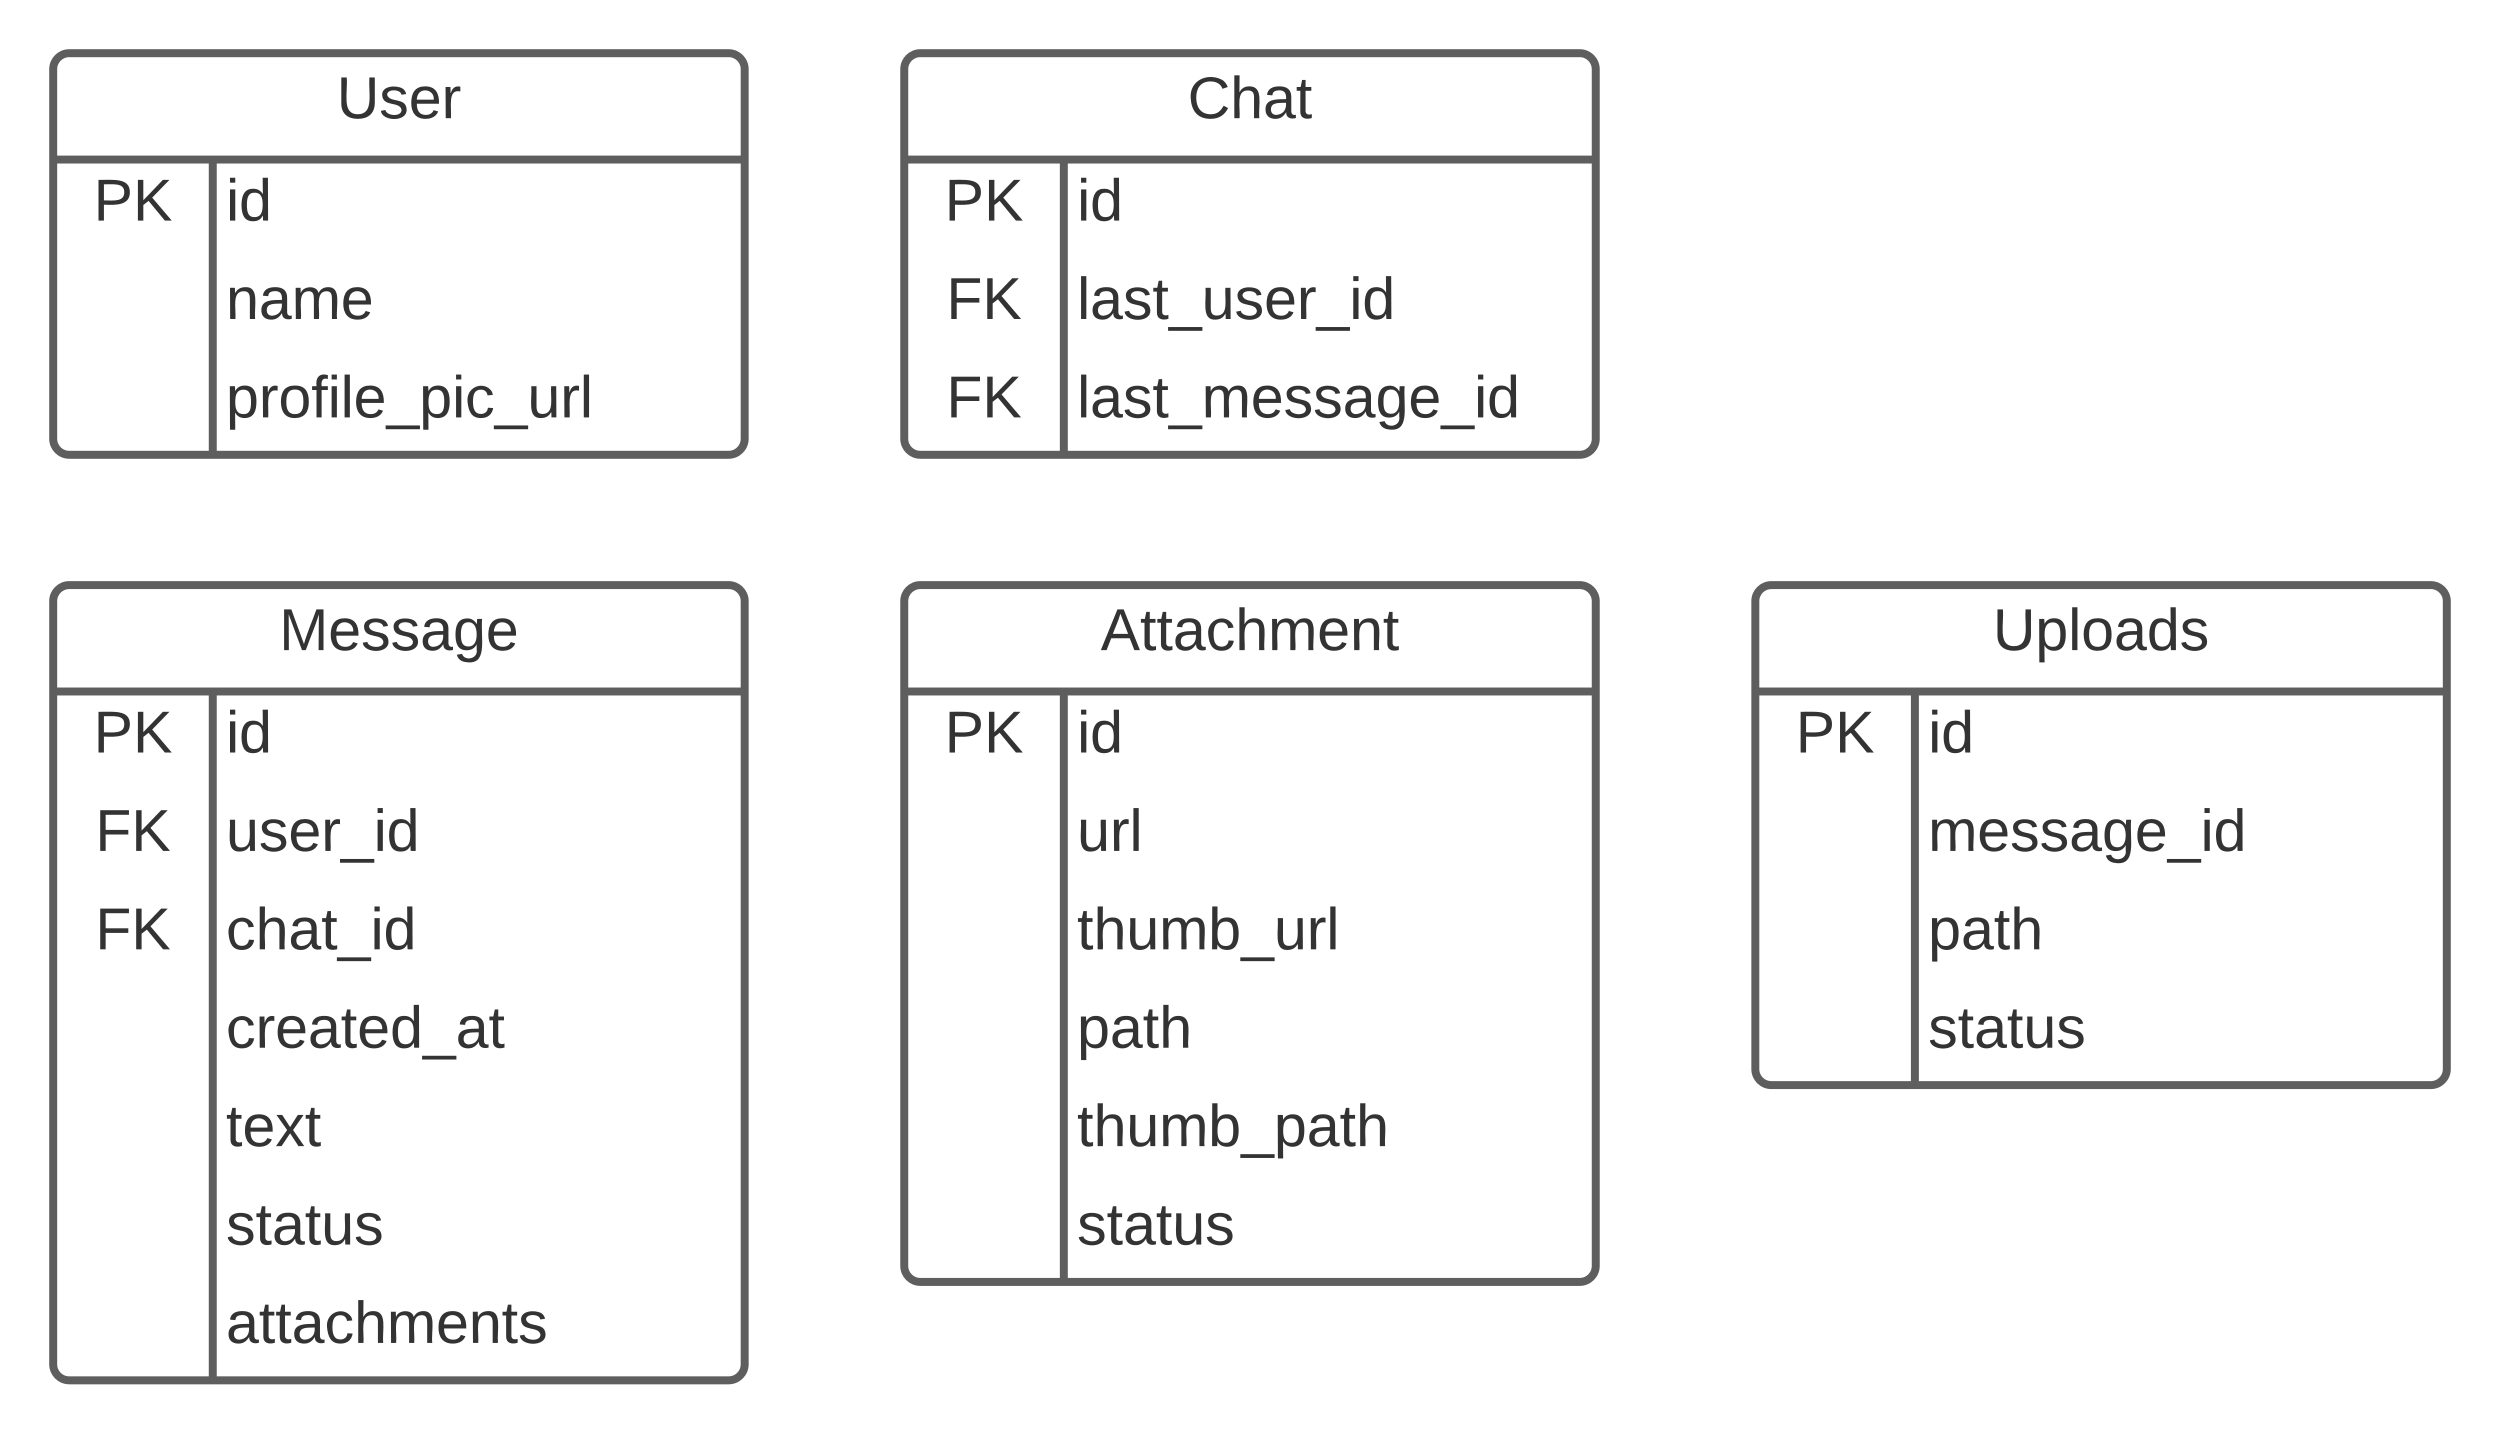
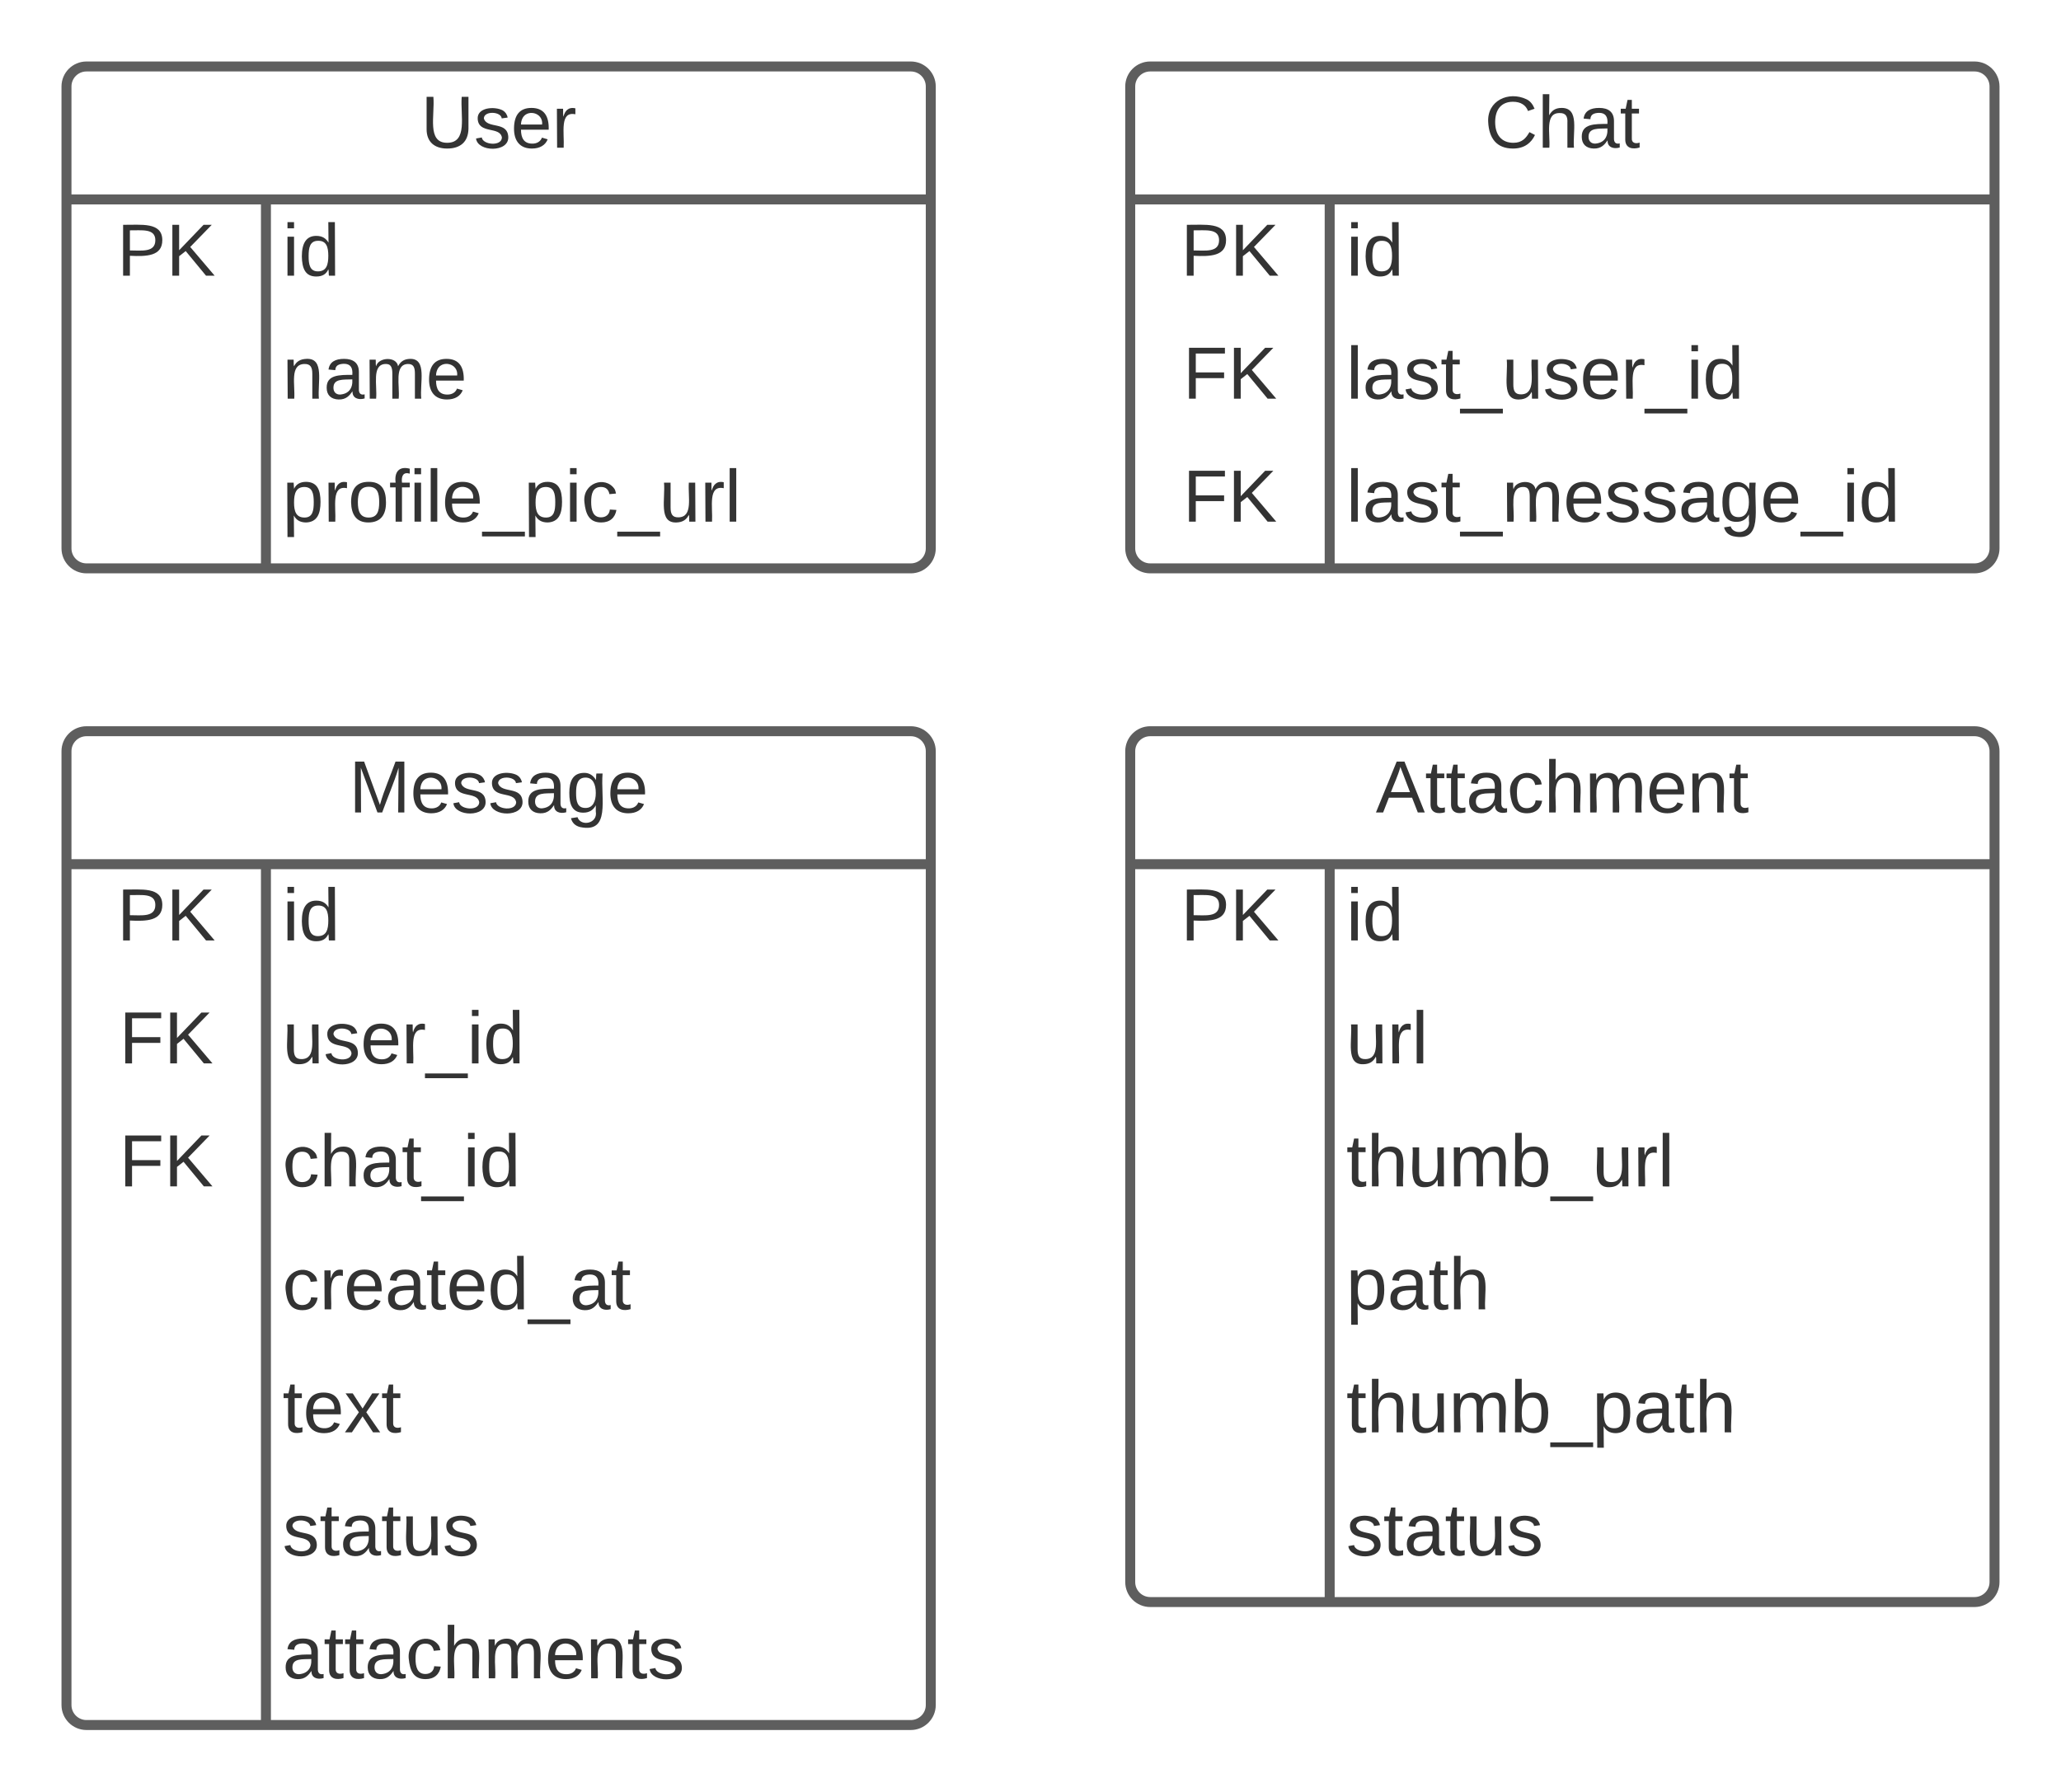
- <svg xmlns="http://www.w3.org/2000/svg" xmlns:ns1="lucid" xmlns:xlink="http://www.w3.org/1999/xlink" width="940" height="539">
+ <svg xmlns="http://www.w3.org/2000/svg" xmlns:ns1="lucid" xmlns:xlink="http://www.w3.org/1999/xlink" width="620" height="539">
  <g transform="translate(-60 -60)" ns1:page-tab-id="fNOv4vQICjYi">
    <path d="M0 0h1760v1360H0z" fill="#fff" />
    <path d="M400 86c0-3.3 2.7-6 6-6h248c3.3 0 6 2.7 6 6v139c0 3.3-2.7 6-6 6H406c-3.3 0-6-2.7-6-6z" fill="#fff" />
    <path d="M400 86c0-3.3 2.7-6 6-6h248c3.3 0 6 2.7 6 6v139c0 3.3-2.7 6-6 6H406c-3.3 0-6-2.7-6-6zM400 120h260M460 120v111" stroke="#5e5e5e" stroke-width="3" fill="none" />
    <use xlink:href="#a" transform="matrix(1,0,0,1,410,80) translate(96.57407 24.44444)" />
    <use xlink:href="#b" transform="matrix(1,0,0,1,405,122.5) translate(10.18519 20.44444)" />
    <use xlink:href="#c" transform="matrix(1,0,0,1,465,122.5) translate(0 20.44444)" />
    <use xlink:href="#d" transform="matrix(1,0,0,1,405,159.5) translate(10.83333 20.44444)" />
    <use xlink:href="#e" transform="matrix(1,0,0,1,465,159.5) translate(0 20.44444)" />
    <use xlink:href="#d" transform="matrix(1,0,0,1,405,196.5) translate(10.83333 20.44444)" />
    <use xlink:href="#f" transform="matrix(1,0,0,1,465,196.5) translate(0 20.44444)" />
    <path d="M80 86c0-3.3 2.7-6 6-6h248c3.3 0 6 2.7 6 6v139c0 3.3-2.7 6-6 6H86c-3.3 0-6-2.7-6-6z" fill="#fff" />
    <path d="M80 86c0-3.3 2.7-6 6-6h248c3.3 0 6 2.7 6 6v139c0 3.3-2.7 6-6 6H86c-3.3 0-6-2.7-6-6zM80 120h260M140 120v111" stroke="#5e5e5e" stroke-width="3" fill="none" />
    <use xlink:href="#g" transform="matrix(1,0,0,1,90,80) translate(96.60494 24.44444)" />
    <use xlink:href="#b" transform="matrix(1,0,0,1,85,122.5) translate(10.18519 20.44444)" />
    <use xlink:href="#c" transform="matrix(1,0,0,1,145,122.5) translate(0 20.44444)" />
    <use xlink:href="#h" transform="matrix(1,0,0,1,145,159.5) translate(0 20.44444)" />
    <use xlink:href="#i" transform="matrix(1,0,0,1,145,196.5) translate(0 20.44444)" />
    <path d="M80 286c0-3.3 2.7-6 6-6h248c3.3 0 6 2.7 6 6v287c0 3.3-2.7 6-6 6H86c-3.3 0-6-2.7-6-6z" fill="#fff" />
    <path d="M80 286c0-3.3 2.7-6 6-6h248c3.3 0 6 2.7 6 6v287c0 3.3-2.7 6-6 6H86c-3.3 0-6-2.7-6-6zM80 320h260M140 320v259" stroke="#5e5e5e" stroke-width="3" fill="none" />
    <use xlink:href="#j" transform="matrix(1,0,0,1,90,280) translate(74.96914 24.44444)" />
    <use xlink:href="#b" transform="matrix(1,0,0,1,85,322.5) translate(10.18519 20.44444)" />
    <use xlink:href="#c" transform="matrix(1,0,0,1,145,322.5) translate(0 20.44444)" />
    <use xlink:href="#d" transform="matrix(1,0,0,1,85,359.5) translate(10.83333 20.44444)" />
    <use xlink:href="#k" transform="matrix(1,0,0,1,145,359.5) translate(0 20.44444)" />
    <use xlink:href="#d" transform="matrix(1,0,0,1,85,396.5) translate(10.83333 20.44444)" />
    <use xlink:href="#l" transform="matrix(1,0,0,1,145,396.5) translate(0 20.44444)" />
    <use xlink:href="#m" transform="matrix(1,0,0,1,145,433.5) translate(0 20.44444)" />
    <use xlink:href="#n" transform="matrix(1,0,0,1,145,470.5) translate(0 20.44444)" />
    <use xlink:href="#o" transform="matrix(1,0,0,1,145,507.5) translate(0 20.44444)" />
    <use xlink:href="#p" transform="matrix(1,0,0,1,145,544.5) translate(0 20.44444)" />
    <path d="M400 286c0-3.3 2.7-6 6-6h248c3.3 0 6 2.7 6 6v250c0 3.3-2.7 6-6 6H406c-3.3 0-6-2.7-6-6z" fill="#fff" />
    <path d="M400 286c0-3.3 2.7-6 6-6h248c3.3 0 6 2.7 6 6v250c0 3.3-2.7 6-6 6H406c-3.3 0-6-2.7-6-6zM400 320h260M460 320v222" stroke="#5e5e5e" stroke-width="3" fill="none" />
    <use xlink:href="#q" transform="matrix(1,0,0,1,410,280) translate(63.85802 24.44444)" />
    <use xlink:href="#b" transform="matrix(1,0,0,1,405,322.5) translate(10.18519 20.44444)" />
    <use xlink:href="#c" transform="matrix(1,0,0,1,465,322.5) translate(0 20.44444)" />
    <use xlink:href="#r" transform="matrix(1,0,0,1,465,359.5) translate(0 20.44444)" />
    <use xlink:href="#s" transform="matrix(1,0,0,1,465,396.5) translate(0 20.44444)" />
    <use xlink:href="#t" transform="matrix(1,0,0,1,465,433.5) translate(0 20.44444)" />
    <use xlink:href="#u" transform="matrix(1,0,0,1,465,470.5) translate(0 20.44444)" />
    <use xlink:href="#o" transform="matrix(1,0,0,1,465,507.5) translate(0 20.44444)" />
-     <path d="M720 286c0-3.3 2.7-6 6-6h248c3.3 0 6 2.7 6 6v176c0 3.3-2.7 6-6 6H726c-3.3 0-6-2.7-6-6z" fill="#fff" />
-     <path d="M720 286c0-3.3 2.7-6 6-6h248c3.3 0 6 2.7 6 6v176c0 3.3-2.7 6-6 6H726c-3.3 0-6-2.7-6-6zM720 320h260M780 320v148" stroke="#5e5e5e" stroke-width="3" fill="none" />
-     <use xlink:href="#v" transform="matrix(1,0,0,1,730,280) translate(79.32099 24.44444)" />
-     <use xlink:href="#b" transform="matrix(1,0,0,1,725,322.5) translate(10.18519 20.44444)" />
-     <use xlink:href="#c" transform="matrix(1,0,0,1,785,322.5) translate(0 20.44444)" />
-     <use xlink:href="#w" transform="matrix(1,0,0,1,785,359.5) translate(0 20.44444)" />
-     <use xlink:href="#t" transform="matrix(1,0,0,1,785,396.5) translate(0 20.44444)" />
-     <use xlink:href="#o" transform="matrix(1,0,0,1,785,433.5) translate(0 20.44444)" />
    <defs>
-       <path fill="#333" d="M212-179c-10-28-35-45-73-45-59 0-87 40-87 99 0 60 29 101 89 101 43 0 62-24 78-52l27 14C228-24 195 4 139 4 59 4 22-46 18-125c-6-104 99-153 187-111 19 9 31 26 39 46" id="x" />
-       <path fill="#333" d="M106-169C34-169 62-67 57 0H25v-261h32l-1 103c12-21 28-36 61-36 89 0 53 116 60 194h-32v-121c2-32-8-49-39-48" id="y" />
-       <path fill="#333" d="M141-36C126-15 110 5 73 4 37 3 15-17 15-53c-1-64 63-63 125-63 3-35-9-54-41-54-24 1-41 7-42 31l-33-3c5-37 33-52 76-52 45 0 72 20 72 64v82c-1 20 7 32 28 27v20c-31 9-61-2-59-35zM48-53c0 20 12 33 32 33 41-3 63-29 60-74-43 2-92-5-92 41" id="z" />
-       <path fill="#333" d="M59-47c-2 24 18 29 38 22v24C64 9 27 4 27-40v-127H5v-23h24l9-43h21v43h35v23H59v120" id="A" />
+       <path fill="#333" d="M212-179c-10-28-35-45-73-45-59 0-87 40-87 99 0 60 29 101 89 101 43 0 62-24 78-52l27 14C228-24 195 4 139 4 59 4 22-46 18-125c-6-104 99-153 187-111 19 9 31 26 39 46" id="v" />
+       <path fill="#333" d="M106-169C34-169 62-67 57 0H25v-261h32l-1 103c12-21 28-36 61-36 89 0 53 116 60 194h-32v-121c2-32-8-49-39-48" id="w" />
+       <path fill="#333" d="M141-36C126-15 110 5 73 4 37 3 15-17 15-53c-1-64 63-63 125-63 3-35-9-54-41-54-24 1-41 7-42 31l-33-3c5-37 33-52 76-52 45 0 72 20 72 64v82c-1 20 7 32 28 27v20c-31 9-61-2-59-35zM48-53c0 20 12 33 32 33 41-3 63-29 60-74-43 2-92-5-92 41" id="x" />
+       <path fill="#333" d="M59-47c-2 24 18 29 38 22v24C64 9 27 4 27-40v-127H5v-23h24l9-43h21v43h35v23H59v120" id="y" />
      <g id="a">
+         <use transform="matrix(0.0617284,0,0,0.0617284,0,0)" xlink:href="#v" />
+         <use transform="matrix(0.0617284,0,0,0.0617284,15.98765,0)" xlink:href="#w" />
+         <use transform="matrix(0.0617284,0,0,0.0617284,28.33333,0)" xlink:href="#x" />
+         <use transform="matrix(0.0617284,0,0,0.0617284,40.67901,0)" xlink:href="#y" />
+       </g>
+       <path fill="#333" d="M30-248c87 1 191-15 191 75 0 78-77 80-158 76V0H30v-248zm33 125c57 0 124 11 124-50 0-59-68-47-124-48v98" id="z" />
+       <path fill="#333" d="M194 0L95-120 63-95V0H30v-248h33v124l119-124h40L117-140 236 0h-42" id="A" />
+       <g id="b">
+         <use transform="matrix(0.0617284,0,0,0.0617284,0,0)" xlink:href="#z" />
+         <use transform="matrix(0.0617284,0,0,0.0617284,14.81481,0)" xlink:href="#A" />
+       </g>
+       <path fill="#333" d="M24-231v-30h32v30H24zM24 0v-190h32V0H24" id="B" />
+       <path fill="#333" d="M85-194c31 0 48 13 60 33l-1-100h32l1 261h-30c-2-10 0-23-3-31C134-8 116 4 85 4 32 4 16-35 15-94c0-66 23-100 70-100zm9 24c-40 0-46 34-46 75 0 40 6 74 45 74 42 0 51-32 51-76 0-42-9-74-50-73" id="C" />
+       <g id="c">
+         <use transform="matrix(0.0617284,0,0,0.0617284,0,0)" xlink:href="#B" />
+         <use transform="matrix(0.0617284,0,0,0.0617284,4.876543,0)" xlink:href="#C" />
+       </g>
+       <path fill="#333" d="M63-220v92h138v28H63V0H30v-248h175v28H63" id="D" />
+       <g id="d">
+         <use transform="matrix(0.0617284,0,0,0.0617284,0,0)" xlink:href="#D" />
+         <use transform="matrix(0.0617284,0,0,0.0617284,13.51852,0)" xlink:href="#A" />
+       </g>
+       <path fill="#333" d="M24 0v-261h32V0H24" id="E" />
+       <path fill="#333" d="M135-143c-3-34-86-38-87 0 15 53 115 12 119 90S17 21 10-45l28-5c4 36 97 45 98 0-10-56-113-15-118-90-4-57 82-63 122-42 12 7 21 19 24 35" id="F" />
+       <path fill="#333" d="M-5 72V49h209v23H-5" id="G" />
+       <path fill="#333" d="M84 4C-5 8 30-112 23-190h32v120c0 31 7 50 39 49 72-2 45-101 50-169h31l1 190h-30c-1-10 1-25-2-33-11 22-28 36-60 37" id="H" />
+       <path fill="#333" d="M100-194c63 0 86 42 84 106H49c0 40 14 67 53 68 26 1 43-12 49-29l28 8c-11 28-37 45-77 45C44 4 14-33 15-96c1-61 26-98 85-98zm52 81c6-60-76-77-97-28-3 7-6 17-6 28h103" id="I" />
+       <path fill="#333" d="M114-163C36-179 61-72 57 0H25l-1-190h30c1 12-1 29 2 39 6-27 23-49 58-41v29" id="J" />
+       <g id="e">
+         <use transform="matrix(0.0617284,0,0,0.0617284,0,0)" xlink:href="#E" />
+         <use transform="matrix(0.0617284,0,0,0.0617284,4.876543,0)" xlink:href="#x" />
+         <use transform="matrix(0.0617284,0,0,0.0617284,17.22222,0)" xlink:href="#F" />
+         <use transform="matrix(0.0617284,0,0,0.0617284,28.33333,0)" xlink:href="#y" />
+         <use transform="matrix(0.0617284,0,0,0.0617284,34.50617,0)" xlink:href="#G" />
+         <use transform="matrix(0.0617284,0,0,0.0617284,46.85185,0)" xlink:href="#H" />
+         <use transform="matrix(0.0617284,0,0,0.0617284,59.19753,0)" xlink:href="#F" />
+         <use transform="matrix(0.0617284,0,0,0.0617284,70.30864,0)" xlink:href="#I" />
+         <use transform="matrix(0.0617284,0,0,0.0617284,82.65432,0)" xlink:href="#J" />
+         <use transform="matrix(0.0617284,0,0,0.0617284,90,0)" xlink:href="#G" />
+         <use transform="matrix(0.0617284,0,0,0.0617284,102.3457,0)" xlink:href="#B" />
+         <use transform="matrix(0.0617284,0,0,0.0617284,107.2222,0)" xlink:href="#C" />
+       </g>
+       <path fill="#333" d="M210-169c-67 3-38 105-44 169h-31v-121c0-29-5-50-35-48C34-165 62-65 56 0H25l-1-190h30c1 10-1 24 2 32 10-44 99-50 107 0 11-21 27-35 58-36 85-2 47 119 55 194h-31v-121c0-29-5-49-35-48" id="K" />
+       <path fill="#333" d="M177-190C167-65 218 103 67 71c-23-6-38-20-44-43l32-5c15 47 100 32 89-28v-30C133-14 115 1 83 1 29 1 15-40 15-95c0-56 16-97 71-98 29-1 48 16 59 35 1-10 0-23 2-32h30zM94-22c36 0 50-32 50-73 0-42-14-75-50-75-39 0-46 34-46 75s6 73 46 73" id="L" />
+       <g id="f">
+         <use transform="matrix(0.0617284,0,0,0.0617284,0,0)" xlink:href="#E" />
+         <use transform="matrix(0.0617284,0,0,0.0617284,4.876543,0)" xlink:href="#x" />
+         <use transform="matrix(0.0617284,0,0,0.0617284,17.22222,0)" xlink:href="#F" />
+         <use transform="matrix(0.0617284,0,0,0.0617284,28.33333,0)" xlink:href="#y" />
+         <use transform="matrix(0.0617284,0,0,0.0617284,34.50617,0)" xlink:href="#G" />
+         <use transform="matrix(0.0617284,0,0,0.0617284,46.85185,0)" xlink:href="#K" />
+         <use transform="matrix(0.0617284,0,0,0.0617284,65.30864,0)" xlink:href="#I" />
+         <use transform="matrix(0.0617284,0,0,0.0617284,77.65432,0)" xlink:href="#F" />
+         <use transform="matrix(0.0617284,0,0,0.0617284,88.76543,0)" xlink:href="#F" />
+         <use transform="matrix(0.0617284,0,0,0.0617284,99.87654,0)" xlink:href="#x" />
+         <use transform="matrix(0.0617284,0,0,0.0617284,112.2222,0)" xlink:href="#L" />
+         <use transform="matrix(0.0617284,0,0,0.0617284,124.5679,0)" xlink:href="#I" />
+         <use transform="matrix(0.0617284,0,0,0.0617284,136.9136,0)" xlink:href="#G" />
+         <use transform="matrix(0.0617284,0,0,0.0617284,149.2593,0)" xlink:href="#B" />
+         <use transform="matrix(0.0617284,0,0,0.0617284,154.1358,0)" xlink:href="#C" />
+       </g>
+       <path fill="#333" d="M232-93c-1 65-40 97-104 97C67 4 28-28 28-90v-158h33c8 89-33 224 67 224 102 0 64-133 71-224h33v155" id="M" />
+       <g id="g">
+         <use transform="matrix(0.0617284,0,0,0.0617284,0,0)" xlink:href="#M" />
+         <use transform="matrix(0.0617284,0,0,0.0617284,15.98765,0)" xlink:href="#F" />
+         <use transform="matrix(0.0617284,0,0,0.0617284,27.09877,0)" xlink:href="#I" />
+         <use transform="matrix(0.0617284,0,0,0.0617284,39.44444,0)" xlink:href="#J" />
+       </g>
+       <path fill="#333" d="M117-194c89-4 53 116 60 194h-32v-121c0-31-8-49-39-48C34-167 62-67 57 0H25l-1-190h30c1 10-1 24 2 32 11-22 29-35 61-36" id="N" />
+       <g id="h">
+         <use transform="matrix(0.0617284,0,0,0.0617284,0,0)" xlink:href="#N" />
+         <use transform="matrix(0.0617284,0,0,0.0617284,12.34568,0)" xlink:href="#x" />
+         <use transform="matrix(0.0617284,0,0,0.0617284,24.69136,0)" xlink:href="#K" />
+         <use transform="matrix(0.0617284,0,0,0.0617284,43.14815,0)" xlink:href="#I" />
+       </g>
+       <path fill="#333" d="M115-194c55 1 70 41 70 98S169 2 115 4C84 4 66-9 55-30l1 105H24l-1-265h31l2 30c10-21 28-34 59-34zm-8 174c40 0 45-34 45-75s-6-73-45-74c-42 0-51 32-51 76 0 43 10 73 51 73" id="O" />
+       <path fill="#333" d="M100-194c62-1 85 37 85 99 1 63-27 99-86 99S16-35 15-95c0-66 28-99 85-99zM99-20c44 1 53-31 53-75 0-43-8-75-51-75s-53 32-53 75 10 74 51 75" id="P" />
+       <path fill="#333" d="M101-234c-31-9-42 10-38 44h38v23H63V0H32v-167H5v-23h27c-7-52 17-82 69-68v24" id="Q" />
+       <path fill="#333" d="M96-169c-40 0-48 33-48 73s9 75 48 75c24 0 41-14 43-38l32 2c-6 37-31 61-74 61-59 0-76-41-82-99-10-93 101-131 147-64 4 7 5 14 7 22l-32 3c-4-21-16-35-41-35" id="R" />
+       <g id="i">
+         <use transform="matrix(0.0617284,0,0,0.0617284,0,0)" xlink:href="#O" />
+         <use transform="matrix(0.0617284,0,0,0.0617284,12.34568,0)" xlink:href="#J" />
+         <use transform="matrix(0.0617284,0,0,0.0617284,19.69136,0)" xlink:href="#P" />
+         <use transform="matrix(0.0617284,0,0,0.0617284,32.03704,0)" xlink:href="#Q" />
+         <use transform="matrix(0.0617284,0,0,0.0617284,38.20988,0)" xlink:href="#B" />
+         <use transform="matrix(0.0617284,0,0,0.0617284,43.08642,0)" xlink:href="#E" />
+         <use transform="matrix(0.0617284,0,0,0.0617284,47.96296,0)" xlink:href="#I" />
+         <use transform="matrix(0.0617284,0,0,0.0617284,60.30864,0)" xlink:href="#G" />
+         <use transform="matrix(0.0617284,0,0,0.0617284,72.65432,0)" xlink:href="#O" />
+         <use transform="matrix(0.0617284,0,0,0.0617284,85,0)" xlink:href="#B" />
+         <use transform="matrix(0.0617284,0,0,0.0617284,89.87654,0)" xlink:href="#R" />
+         <use transform="matrix(0.0617284,0,0,0.0617284,100.9877,0)" xlink:href="#G" />
+         <use transform="matrix(0.0617284,0,0,0.0617284,113.3333,0)" xlink:href="#H" />
+         <use transform="matrix(0.0617284,0,0,0.0617284,125.679,0)" xlink:href="#J" />
+         <use transform="matrix(0.0617284,0,0,0.0617284,133.0247,0)" xlink:href="#E" />
+       </g>
+       <path fill="#333" d="M240 0l2-218c-23 76-54 145-80 218h-23L58-218 59 0H30v-248h44l77 211c21-75 51-140 76-211h43V0h-30" id="S" />
+       <g id="j">
+         <use transform="matrix(0.0617284,0,0,0.0617284,0,0)" xlink:href="#S" />
+         <use transform="matrix(0.0617284,0,0,0.0617284,18.45679,0)" xlink:href="#I" />
+         <use transform="matrix(0.0617284,0,0,0.0617284,30.80247,0)" xlink:href="#F" />
+         <use transform="matrix(0.0617284,0,0,0.0617284,41.91358,0)" xlink:href="#F" />
+         <use transform="matrix(0.0617284,0,0,0.0617284,53.02469,0)" xlink:href="#x" />
+         <use transform="matrix(0.0617284,0,0,0.0617284,65.37037,0)" xlink:href="#L" />
+         <use transform="matrix(0.0617284,0,0,0.0617284,77.71605,0)" xlink:href="#I" />
+       </g>
+       <g id="k">
+         <use transform="matrix(0.0617284,0,0,0.0617284,0,0)" xlink:href="#H" />
+         <use transform="matrix(0.0617284,0,0,0.0617284,12.34568,0)" xlink:href="#F" />
+         <use transform="matrix(0.0617284,0,0,0.0617284,23.45679,0)" xlink:href="#I" />
+         <use transform="matrix(0.0617284,0,0,0.0617284,35.80247,0)" xlink:href="#J" />
+         <use transform="matrix(0.0617284,0,0,0.0617284,43.14815,0)" xlink:href="#G" />
+         <use transform="matrix(0.0617284,0,0,0.0617284,55.49383,0)" xlink:href="#B" />
+         <use transform="matrix(0.0617284,0,0,0.0617284,60.37037,0)" xlink:href="#C" />
+       </g>
+       <g id="l">
+         <use transform="matrix(0.0617284,0,0,0.0617284,0,0)" xlink:href="#R" />
+         <use transform="matrix(0.0617284,0,0,0.0617284,11.11111,0)" xlink:href="#w" />
+         <use transform="matrix(0.0617284,0,0,0.0617284,23.45679,0)" xlink:href="#x" />
+         <use transform="matrix(0.0617284,0,0,0.0617284,35.80247,0)" xlink:href="#y" />
+         <use transform="matrix(0.0617284,0,0,0.0617284,41.97531,0)" xlink:href="#G" />
+         <use transform="matrix(0.0617284,0,0,0.0617284,54.32099,0)" xlink:href="#B" />
+         <use transform="matrix(0.0617284,0,0,0.0617284,59.19753,0)" xlink:href="#C" />
+       </g>
+       <g id="m">
+         <use transform="matrix(0.0617284,0,0,0.0617284,0,0)" xlink:href="#R" />
+         <use transform="matrix(0.0617284,0,0,0.0617284,11.11111,0)" xlink:href="#J" />
+         <use transform="matrix(0.0617284,0,0,0.0617284,18.45679,0)" xlink:href="#I" />
+         <use transform="matrix(0.0617284,0,0,0.0617284,30.80247,0)" xlink:href="#x" />
+         <use transform="matrix(0.0617284,0,0,0.0617284,43.14815,0)" xlink:href="#y" />
+         <use transform="matrix(0.0617284,0,0,0.0617284,49.32099,0)" xlink:href="#I" />
+         <use transform="matrix(0.0617284,0,0,0.0617284,61.66667,0)" xlink:href="#C" />
+         <use transform="matrix(0.0617284,0,0,0.0617284,74.01235,0)" xlink:href="#G" />
+         <use transform="matrix(0.0617284,0,0,0.0617284,86.35802,0)" xlink:href="#x" />
+         <use transform="matrix(0.0617284,0,0,0.0617284,98.7037,0)" xlink:href="#y" />
+       </g>
+       <path fill="#333" d="M141 0L90-78 38 0H4l68-98-65-92h35l48 74 47-74h35l-64 92 68 98h-35" id="T" />
+       <g id="n">
+         <use transform="matrix(0.0617284,0,0,0.0617284,0,0)" xlink:href="#y" />
+         <use transform="matrix(0.0617284,0,0,0.0617284,6.17284,0)" xlink:href="#I" />
+         <use transform="matrix(0.0617284,0,0,0.0617284,18.51852,0)" xlink:href="#T" />
+         <use transform="matrix(0.0617284,0,0,0.0617284,29.62963,0)" xlink:href="#y" />
+       </g>
+       <g id="o">
+         <use transform="matrix(0.0617284,0,0,0.0617284,0,0)" xlink:href="#F" />
+         <use transform="matrix(0.0617284,0,0,0.0617284,11.11111,0)" xlink:href="#y" />
+         <use transform="matrix(0.0617284,0,0,0.0617284,17.28395,0)" xlink:href="#x" />
+         <use transform="matrix(0.0617284,0,0,0.0617284,29.62963,0)" xlink:href="#y" />
+         <use transform="matrix(0.0617284,0,0,0.0617284,35.80247,0)" xlink:href="#H" />
+         <use transform="matrix(0.0617284,0,0,0.0617284,48.14815,0)" xlink:href="#F" />
+       </g>
+       <g id="p">
        <use transform="matrix(0.0617284,0,0,0.0617284,0,0)" xlink:href="#x" />
-         <use transform="matrix(0.0617284,0,0,0.0617284,15.98765,0)" xlink:href="#y" />
-         <use transform="matrix(0.0617284,0,0,0.0617284,28.33333,0)" xlink:href="#z" />
-         <use transform="matrix(0.0617284,0,0,0.0617284,40.67901,0)" xlink:href="#A" />
-       </g>
-       <path fill="#333" d="M30-248c87 1 191-15 191 75 0 78-77 80-158 76V0H30v-248zm33 125c57 0 124 11 124-50 0-59-68-47-124-48v98" id="B" />
-       <path fill="#333" d="M194 0L95-120 63-95V0H30v-248h33v124l119-124h40L117-140 236 0h-42" id="C" />
-       <g id="b">
-         <use transform="matrix(0.0617284,0,0,0.0617284,0,0)" xlink:href="#B" />
-         <use transform="matrix(0.0617284,0,0,0.0617284,14.81481,0)" xlink:href="#C" />
-       </g>
-       <path fill="#333" d="M24-231v-30h32v30H24zM24 0v-190h32V0H24" id="D" />
-       <path fill="#333" d="M85-194c31 0 48 13 60 33l-1-100h32l1 261h-30c-2-10 0-23-3-31C134-8 116 4 85 4 32 4 16-35 15-94c0-66 23-100 70-100zm9 24c-40 0-46 34-46 75 0 40 6 74 45 74 42 0 51-32 51-76 0-42-9-74-50-73" id="E" />
-       <g id="c">
-         <use transform="matrix(0.0617284,0,0,0.0617284,0,0)" xlink:href="#D" />
-         <use transform="matrix(0.0617284,0,0,0.0617284,4.876543,0)" xlink:href="#E" />
-       </g>
-       <path fill="#333" d="M63-220v92h138v28H63V0H30v-248h175v28H63" id="F" />
-       <g id="d">
-         <use transform="matrix(0.0617284,0,0,0.0617284,0,0)" xlink:href="#F" />
-         <use transform="matrix(0.0617284,0,0,0.0617284,13.51852,0)" xlink:href="#C" />
-       </g>
-       <path fill="#333" d="M24 0v-261h32V0H24" id="G" />
-       <path fill="#333" d="M135-143c-3-34-86-38-87 0 15 53 115 12 119 90S17 21 10-45l28-5c4 36 97 45 98 0-10-56-113-15-118-90-4-57 82-63 122-42 12 7 21 19 24 35" id="H" />
-       <path fill="#333" d="M-5 72V49h209v23H-5" id="I" />
-       <path fill="#333" d="M84 4C-5 8 30-112 23-190h32v120c0 31 7 50 39 49 72-2 45-101 50-169h31l1 190h-30c-1-10 1-25-2-33-11 22-28 36-60 37" id="J" />
-       <path fill="#333" d="M100-194c63 0 86 42 84 106H49c0 40 14 67 53 68 26 1 43-12 49-29l28 8c-11 28-37 45-77 45C44 4 14-33 15-96c1-61 26-98 85-98zm52 81c6-60-76-77-97-28-3 7-6 17-6 28h103" id="K" />
-       <path fill="#333" d="M114-163C36-179 61-72 57 0H25l-1-190h30c1 12-1 29 2 39 6-27 23-49 58-41v29" id="L" />
-       <g id="e">
-         <use transform="matrix(0.0617284,0,0,0.0617284,0,0)" xlink:href="#G" />
-         <use transform="matrix(0.0617284,0,0,0.0617284,4.876543,0)" xlink:href="#z" />
-         <use transform="matrix(0.0617284,0,0,0.0617284,17.22222,0)" xlink:href="#H" />
-         <use transform="matrix(0.0617284,0,0,0.0617284,28.33333,0)" xlink:href="#A" />
-         <use transform="matrix(0.0617284,0,0,0.0617284,34.50617,0)" xlink:href="#I" />
-         <use transform="matrix(0.0617284,0,0,0.0617284,46.85185,0)" xlink:href="#J" />
-         <use transform="matrix(0.0617284,0,0,0.0617284,59.19753,0)" xlink:href="#H" />
-         <use transform="matrix(0.0617284,0,0,0.0617284,70.30864,0)" xlink:href="#K" />
-         <use transform="matrix(0.0617284,0,0,0.0617284,82.65432,0)" xlink:href="#L" />
-         <use transform="matrix(0.0617284,0,0,0.0617284,90,0)" xlink:href="#I" />
-         <use transform="matrix(0.0617284,0,0,0.0617284,102.3457,0)" xlink:href="#D" />
-         <use transform="matrix(0.0617284,0,0,0.0617284,107.2222,0)" xlink:href="#E" />
-       </g>
-       <path fill="#333" d="M210-169c-67 3-38 105-44 169h-31v-121c0-29-5-50-35-48C34-165 62-65 56 0H25l-1-190h30c1 10-1 24 2 32 10-44 99-50 107 0 11-21 27-35 58-36 85-2 47 119 55 194h-31v-121c0-29-5-49-35-48" id="M" />
-       <path fill="#333" d="M177-190C167-65 218 103 67 71c-23-6-38-20-44-43l32-5c15 47 100 32 89-28v-30C133-14 115 1 83 1 29 1 15-40 15-95c0-56 16-97 71-98 29-1 48 16 59 35 1-10 0-23 2-32h30zM94-22c36 0 50-32 50-73 0-42-14-75-50-75-39 0-46 34-46 75s6 73 46 73" id="N" />
-       <g id="f">
-         <use transform="matrix(0.0617284,0,0,0.0617284,0,0)" xlink:href="#G" />
-         <use transform="matrix(0.0617284,0,0,0.0617284,4.876543,0)" xlink:href="#z" />
-         <use transform="matrix(0.0617284,0,0,0.0617284,17.22222,0)" xlink:href="#H" />
-         <use transform="matrix(0.0617284,0,0,0.0617284,28.33333,0)" xlink:href="#A" />
-         <use transform="matrix(0.0617284,0,0,0.0617284,34.50617,0)" xlink:href="#I" />
-         <use transform="matrix(0.0617284,0,0,0.0617284,46.85185,0)" xlink:href="#M" />
-         <use transform="matrix(0.0617284,0,0,0.0617284,65.30864,0)" xlink:href="#K" />
-         <use transform="matrix(0.0617284,0,0,0.0617284,77.65432,0)" xlink:href="#H" />
-         <use transform="matrix(0.0617284,0,0,0.0617284,88.76543,0)" xlink:href="#H" />
-         <use transform="matrix(0.0617284,0,0,0.0617284,99.87654,0)" xlink:href="#z" />
-         <use transform="matrix(0.0617284,0,0,0.0617284,112.2222,0)" xlink:href="#N" />
-         <use transform="matrix(0.0617284,0,0,0.0617284,124.5679,0)" xlink:href="#K" />
-         <use transform="matrix(0.0617284,0,0,0.0617284,136.9136,0)" xlink:href="#I" />
-         <use transform="matrix(0.0617284,0,0,0.0617284,149.2593,0)" xlink:href="#D" />
-         <use transform="matrix(0.0617284,0,0,0.0617284,154.1358,0)" xlink:href="#E" />
-       </g>
-       <path fill="#333" d="M232-93c-1 65-40 97-104 97C67 4 28-28 28-90v-158h33c8 89-33 224 67 224 102 0 64-133 71-224h33v155" id="O" />
-       <g id="g">
+         <use transform="matrix(0.0617284,0,0,0.0617284,12.34568,0)" xlink:href="#y" />
+         <use transform="matrix(0.0617284,0,0,0.0617284,18.51852,0)" xlink:href="#y" />
+         <use transform="matrix(0.0617284,0,0,0.0617284,24.69136,0)" xlink:href="#x" />
+         <use transform="matrix(0.0617284,0,0,0.0617284,37.03704,0)" xlink:href="#R" />
+         <use transform="matrix(0.0617284,0,0,0.0617284,48.14815,0)" xlink:href="#w" />
+         <use transform="matrix(0.0617284,0,0,0.0617284,60.49383,0)" xlink:href="#K" />
+         <use transform="matrix(0.0617284,0,0,0.0617284,78.95062,0)" xlink:href="#I" />
+         <use transform="matrix(0.0617284,0,0,0.0617284,91.2963,0)" xlink:href="#N" />
+         <use transform="matrix(0.0617284,0,0,0.0617284,103.642,0)" xlink:href="#y" />
+         <use transform="matrix(0.0617284,0,0,0.0617284,109.8148,0)" xlink:href="#F" />
+       </g>
+       <path fill="#333" d="M205 0l-28-72H64L36 0H1l101-248h38L239 0h-34zm-38-99l-47-123c-12 45-31 82-46 123h93" id="U" />
+       <g id="q">
+         <use transform="matrix(0.0617284,0,0,0.0617284,0,0)" xlink:href="#U" />
+         <use transform="matrix(0.0617284,0,0,0.0617284,14.81481,0)" xlink:href="#y" />
+         <use transform="matrix(0.0617284,0,0,0.0617284,20.98765,0)" xlink:href="#y" />
+         <use transform="matrix(0.0617284,0,0,0.0617284,27.16049,0)" xlink:href="#x" />
+         <use transform="matrix(0.0617284,0,0,0.0617284,39.50617,0)" xlink:href="#R" />
+         <use transform="matrix(0.0617284,0,0,0.0617284,50.61728,0)" xlink:href="#w" />
+         <use transform="matrix(0.0617284,0,0,0.0617284,62.96296,0)" xlink:href="#K" />
+         <use transform="matrix(0.0617284,0,0,0.0617284,81.41975,0)" xlink:href="#I" />
+         <use transform="matrix(0.0617284,0,0,0.0617284,93.76543,0)" xlink:href="#N" />
+         <use transform="matrix(0.0617284,0,0,0.0617284,106.1111,0)" xlink:href="#y" />
+       </g>
+       <g id="r">
+         <use transform="matrix(0.0617284,0,0,0.0617284,0,0)" xlink:href="#H" />
+         <use transform="matrix(0.0617284,0,0,0.0617284,12.34568,0)" xlink:href="#J" />
+         <use transform="matrix(0.0617284,0,0,0.0617284,19.69136,0)" xlink:href="#E" />
+       </g>
+       <path fill="#333" d="M115-194c53 0 69 39 70 98 0 66-23 100-70 100C84 3 66-7 56-30L54 0H23l1-261h32v101c10-23 28-34 59-34zm-8 174c40 0 45-34 45-75 0-40-5-75-45-74-42 0-51 32-51 76 0 43 10 73 51 73" id="V" />
+       <g id="s">
+         <use transform="matrix(0.0617284,0,0,0.0617284,0,0)" xlink:href="#y" />
+         <use transform="matrix(0.0617284,0,0,0.0617284,6.17284,0)" xlink:href="#w" />
+         <use transform="matrix(0.0617284,0,0,0.0617284,18.51852,0)" xlink:href="#H" />
+         <use transform="matrix(0.0617284,0,0,0.0617284,30.8642,0)" xlink:href="#K" />
+         <use transform="matrix(0.0617284,0,0,0.0617284,49.32099,0)" xlink:href="#V" />
+         <use transform="matrix(0.0617284,0,0,0.0617284,61.66667,0)" xlink:href="#G" />
+         <use transform="matrix(0.0617284,0,0,0.0617284,74.01235,0)" xlink:href="#H" />
+         <use transform="matrix(0.0617284,0,0,0.0617284,86.35802,0)" xlink:href="#J" />
+         <use transform="matrix(0.0617284,0,0,0.0617284,93.7037,0)" xlink:href="#E" />
+       </g>
+       <g id="t">
        <use transform="matrix(0.0617284,0,0,0.0617284,0,0)" xlink:href="#O" />
-         <use transform="matrix(0.0617284,0,0,0.0617284,15.98765,0)" xlink:href="#H" />
-         <use transform="matrix(0.0617284,0,0,0.0617284,27.09877,0)" xlink:href="#K" />
-         <use transform="matrix(0.0617284,0,0,0.0617284,39.44444,0)" xlink:href="#L" />
-       </g>
-       <path fill="#333" d="M117-194c89-4 53 116 60 194h-32v-121c0-31-8-49-39-48C34-167 62-67 57 0H25l-1-190h30c1 10-1 24 2 32 11-22 29-35 61-36" id="P" />
-       <g id="h">
-         <use transform="matrix(0.0617284,0,0,0.0617284,0,0)" xlink:href="#P" />
-         <use transform="matrix(0.0617284,0,0,0.0617284,12.34568,0)" xlink:href="#z" />
-         <use transform="matrix(0.0617284,0,0,0.0617284,24.69136,0)" xlink:href="#M" />
-         <use transform="matrix(0.0617284,0,0,0.0617284,43.14815,0)" xlink:href="#K" />
-       </g>
-       <path fill="#333" d="M115-194c55 1 70 41 70 98S169 2 115 4C84 4 66-9 55-30l1 105H24l-1-265h31l2 30c10-21 28-34 59-34zm-8 174c40 0 45-34 45-75s-6-73-45-74c-42 0-51 32-51 76 0 43 10 73 51 73" id="Q" />
-       <path fill="#333" d="M100-194c62-1 85 37 85 99 1 63-27 99-86 99S16-35 15-95c0-66 28-99 85-99zM99-20c44 1 53-31 53-75 0-43-8-75-51-75s-53 32-53 75 10 74 51 75" id="R" />
-       <path fill="#333" d="M101-234c-31-9-42 10-38 44h38v23H63V0H32v-167H5v-23h27c-7-52 17-82 69-68v24" id="S" />
-       <path fill="#333" d="M96-169c-40 0-48 33-48 73s9 75 48 75c24 0 41-14 43-38l32 2c-6 37-31 61-74 61-59 0-76-41-82-99-10-93 101-131 147-64 4 7 5 14 7 22l-32 3c-4-21-16-35-41-35" id="T" />
-       <g id="i">
-         <use transform="matrix(0.0617284,0,0,0.0617284,0,0)" xlink:href="#Q" />
-         <use transform="matrix(0.0617284,0,0,0.0617284,12.34568,0)" xlink:href="#L" />
-         <use transform="matrix(0.0617284,0,0,0.0617284,19.69136,0)" xlink:href="#R" />
-         <use transform="matrix(0.0617284,0,0,0.0617284,32.03704,0)" xlink:href="#S" />
-         <use transform="matrix(0.0617284,0,0,0.0617284,38.20988,0)" xlink:href="#D" />
-         <use transform="matrix(0.0617284,0,0,0.0617284,43.08642,0)" xlink:href="#G" />
-         <use transform="matrix(0.0617284,0,0,0.0617284,47.96296,0)" xlink:href="#K" />
-         <use transform="matrix(0.0617284,0,0,0.0617284,60.30864,0)" xlink:href="#I" />
-         <use transform="matrix(0.0617284,0,0,0.0617284,72.65432,0)" xlink:href="#Q" />
-         <use transform="matrix(0.0617284,0,0,0.0617284,85,0)" xlink:href="#D" />
-         <use transform="matrix(0.0617284,0,0,0.0617284,89.87654,0)" xlink:href="#T" />
-         <use transform="matrix(0.0617284,0,0,0.0617284,100.9877,0)" xlink:href="#I" />
-         <use transform="matrix(0.0617284,0,0,0.0617284,113.3333,0)" xlink:href="#J" />
-         <use transform="matrix(0.0617284,0,0,0.0617284,125.679,0)" xlink:href="#L" />
-         <use transform="matrix(0.0617284,0,0,0.0617284,133.0247,0)" xlink:href="#G" />
-       </g>
-       <path fill="#333" d="M240 0l2-218c-23 76-54 145-80 218h-23L58-218 59 0H30v-248h44l77 211c21-75 51-140 76-211h43V0h-30" id="U" />
-       <g id="j">
-         <use transform="matrix(0.0617284,0,0,0.0617284,0,0)" xlink:href="#U" />
-         <use transform="matrix(0.0617284,0,0,0.0617284,18.45679,0)" xlink:href="#K" />
-         <use transform="matrix(0.0617284,0,0,0.0617284,30.80247,0)" xlink:href="#H" />
-         <use transform="matrix(0.0617284,0,0,0.0617284,41.91358,0)" xlink:href="#H" />
-         <use transform="matrix(0.0617284,0,0,0.0617284,53.02469,0)" xlink:href="#z" />
-         <use transform="matrix(0.0617284,0,0,0.0617284,65.37037,0)" xlink:href="#N" />
-         <use transform="matrix(0.0617284,0,0,0.0617284,77.71605,0)" xlink:href="#K" />
-       </g>
-       <g id="k">
-         <use transform="matrix(0.0617284,0,0,0.0617284,0,0)" xlink:href="#J" />
-         <use transform="matrix(0.0617284,0,0,0.0617284,12.34568,0)" xlink:href="#H" />
-         <use transform="matrix(0.0617284,0,0,0.0617284,23.45679,0)" xlink:href="#K" />
-         <use transform="matrix(0.0617284,0,0,0.0617284,35.80247,0)" xlink:href="#L" />
-         <use transform="matrix(0.0617284,0,0,0.0617284,43.14815,0)" xlink:href="#I" />
-         <use transform="matrix(0.0617284,0,0,0.0617284,55.49383,0)" xlink:href="#D" />
-         <use transform="matrix(0.0617284,0,0,0.0617284,60.37037,0)" xlink:href="#E" />
-       </g>
-       <g id="l">
-         <use transform="matrix(0.0617284,0,0,0.0617284,0,0)" xlink:href="#T" />
-         <use transform="matrix(0.0617284,0,0,0.0617284,11.11111,0)" xlink:href="#y" />
-         <use transform="matrix(0.0617284,0,0,0.0617284,23.45679,0)" xlink:href="#z" />
-         <use transform="matrix(0.0617284,0,0,0.0617284,35.80247,0)" xlink:href="#A" />
-         <use transform="matrix(0.0617284,0,0,0.0617284,41.97531,0)" xlink:href="#I" />
-         <use transform="matrix(0.0617284,0,0,0.0617284,54.32099,0)" xlink:href="#D" />
-         <use transform="matrix(0.0617284,0,0,0.0617284,59.19753,0)" xlink:href="#E" />
-       </g>
-       <g id="m">
-         <use transform="matrix(0.0617284,0,0,0.0617284,0,0)" xlink:href="#T" />
-         <use transform="matrix(0.0617284,0,0,0.0617284,11.11111,0)" xlink:href="#L" />
-         <use transform="matrix(0.0617284,0,0,0.0617284,18.45679,0)" xlink:href="#K" />
-         <use transform="matrix(0.0617284,0,0,0.0617284,30.80247,0)" xlink:href="#z" />
-         <use transform="matrix(0.0617284,0,0,0.0617284,43.14815,0)" xlink:href="#A" />
-         <use transform="matrix(0.0617284,0,0,0.0617284,49.32099,0)" xlink:href="#K" />
-         <use transform="matrix(0.0617284,0,0,0.0617284,61.66667,0)" xlink:href="#E" />
-         <use transform="matrix(0.0617284,0,0,0.0617284,74.01235,0)" xlink:href="#I" />
-         <use transform="matrix(0.0617284,0,0,0.0617284,86.35802,0)" xlink:href="#z" />
-         <use transform="matrix(0.0617284,0,0,0.0617284,98.7037,0)" xlink:href="#A" />
-       </g>
-       <path fill="#333" d="M141 0L90-78 38 0H4l68-98-65-92h35l48 74 47-74h35l-64 92 68 98h-35" id="V" />
-       <g id="n">
-         <use transform="matrix(0.0617284,0,0,0.0617284,0,0)" xlink:href="#A" />
-         <use transform="matrix(0.0617284,0,0,0.0617284,6.17284,0)" xlink:href="#K" />
-         <use transform="matrix(0.0617284,0,0,0.0617284,18.51852,0)" xlink:href="#V" />
-         <use transform="matrix(0.0617284,0,0,0.0617284,29.62963,0)" xlink:href="#A" />
-       </g>
-       <g id="o">
-         <use transform="matrix(0.0617284,0,0,0.0617284,0,0)" xlink:href="#H" />
-         <use transform="matrix(0.0617284,0,0,0.0617284,11.11111,0)" xlink:href="#A" />
-         <use transform="matrix(0.0617284,0,0,0.0617284,17.28395,0)" xlink:href="#z" />
-         <use transform="matrix(0.0617284,0,0,0.0617284,29.62963,0)" xlink:href="#A" />
-         <use transform="matrix(0.0617284,0,0,0.0617284,35.80247,0)" xlink:href="#J" />
-         <use transform="matrix(0.0617284,0,0,0.0617284,48.14815,0)" xlink:href="#H" />
-       </g>
-       <g id="p">
-         <use transform="matrix(0.0617284,0,0,0.0617284,0,0)" xlink:href="#z" />
-         <use transform="matrix(0.0617284,0,0,0.0617284,12.34568,0)" xlink:href="#A" />
-         <use transform="matrix(0.0617284,0,0,0.0617284,18.51852,0)" xlink:href="#A" />
-         <use transform="matrix(0.0617284,0,0,0.0617284,24.69136,0)" xlink:href="#z" />
-         <use transform="matrix(0.0617284,0,0,0.0617284,37.03704,0)" xlink:href="#T" />
-         <use transform="matrix(0.0617284,0,0,0.0617284,48.14815,0)" xlink:href="#y" />
-         <use transform="matrix(0.0617284,0,0,0.0617284,60.49383,0)" xlink:href="#M" />
-         <use transform="matrix(0.0617284,0,0,0.0617284,78.95062,0)" xlink:href="#K" />
-         <use transform="matrix(0.0617284,0,0,0.0617284,91.2963,0)" xlink:href="#P" />
-         <use transform="matrix(0.0617284,0,0,0.0617284,103.642,0)" xlink:href="#A" />
-         <use transform="matrix(0.0617284,0,0,0.0617284,109.8148,0)" xlink:href="#H" />
-       </g>
-       <path fill="#333" d="M205 0l-28-72H64L36 0H1l101-248h38L239 0h-34zm-38-99l-47-123c-12 45-31 82-46 123h93" id="W" />
-       <g id="q">
-         <use transform="matrix(0.0617284,0,0,0.0617284,0,0)" xlink:href="#W" />
-         <use transform="matrix(0.0617284,0,0,0.0617284,14.81481,0)" xlink:href="#A" />
-         <use transform="matrix(0.0617284,0,0,0.0617284,20.98765,0)" xlink:href="#A" />
-         <use transform="matrix(0.0617284,0,0,0.0617284,27.16049,0)" xlink:href="#z" />
-         <use transform="matrix(0.0617284,0,0,0.0617284,39.50617,0)" xlink:href="#T" />
-         <use transform="matrix(0.0617284,0,0,0.0617284,50.61728,0)" xlink:href="#y" />
-         <use transform="matrix(0.0617284,0,0,0.0617284,62.96296,0)" xlink:href="#M" />
-         <use transform="matrix(0.0617284,0,0,0.0617284,81.41975,0)" xlink:href="#K" />
-         <use transform="matrix(0.0617284,0,0,0.0617284,93.76543,0)" xlink:href="#P" />
-         <use transform="matrix(0.0617284,0,0,0.0617284,106.1111,0)" xlink:href="#A" />
-       </g>
-       <g id="r">
-         <use transform="matrix(0.0617284,0,0,0.0617284,0,0)" xlink:href="#J" />
-         <use transform="matrix(0.0617284,0,0,0.0617284,12.34568,0)" xlink:href="#L" />
-         <use transform="matrix(0.0617284,0,0,0.0617284,19.69136,0)" xlink:href="#G" />
-       </g>
-       <path fill="#333" d="M115-194c53 0 69 39 70 98 0 66-23 100-70 100C84 3 66-7 56-30L54 0H23l1-261h32v101c10-23 28-34 59-34zm-8 174c40 0 45-34 45-75 0-40-5-75-45-74-42 0-51 32-51 76 0 43 10 73 51 73" id="X" />
-       <g id="s">
-         <use transform="matrix(0.0617284,0,0,0.0617284,0,0)" xlink:href="#A" />
-         <use transform="matrix(0.0617284,0,0,0.0617284,6.17284,0)" xlink:href="#y" />
-         <use transform="matrix(0.0617284,0,0,0.0617284,18.51852,0)" xlink:href="#J" />
-         <use transform="matrix(0.0617284,0,0,0.0617284,30.8642,0)" xlink:href="#M" />
-         <use transform="matrix(0.0617284,0,0,0.0617284,49.32099,0)" xlink:href="#X" />
-         <use transform="matrix(0.0617284,0,0,0.0617284,61.66667,0)" xlink:href="#I" />
-         <use transform="matrix(0.0617284,0,0,0.0617284,74.01235,0)" xlink:href="#J" />
-         <use transform="matrix(0.0617284,0,0,0.0617284,86.35802,0)" xlink:href="#L" />
-         <use transform="matrix(0.0617284,0,0,0.0617284,93.7037,0)" xlink:href="#G" />
-       </g>
-       <g id="t">
-         <use transform="matrix(0.0617284,0,0,0.0617284,0,0)" xlink:href="#Q" />
-         <use transform="matrix(0.0617284,0,0,0.0617284,12.34568,0)" xlink:href="#z" />
-         <use transform="matrix(0.0617284,0,0,0.0617284,24.69136,0)" xlink:href="#A" />
-         <use transform="matrix(0.0617284,0,0,0.0617284,30.8642,0)" xlink:href="#y" />
+         <use transform="matrix(0.0617284,0,0,0.0617284,12.34568,0)" xlink:href="#x" />
+         <use transform="matrix(0.0617284,0,0,0.0617284,24.69136,0)" xlink:href="#y" />
+         <use transform="matrix(0.0617284,0,0,0.0617284,30.8642,0)" xlink:href="#w" />
      </g>
      <g id="u">
-         <use transform="matrix(0.0617284,0,0,0.0617284,0,0)" xlink:href="#A" />
-         <use transform="matrix(0.0617284,0,0,0.0617284,6.17284,0)" xlink:href="#y" />
-         <use transform="matrix(0.0617284,0,0,0.0617284,18.51852,0)" xlink:href="#J" />
-         <use transform="matrix(0.0617284,0,0,0.0617284,30.8642,0)" xlink:href="#M" />
-         <use transform="matrix(0.0617284,0,0,0.0617284,49.32099,0)" xlink:href="#X" />
-         <use transform="matrix(0.0617284,0,0,0.0617284,61.66667,0)" xlink:href="#I" />
-         <use transform="matrix(0.0617284,0,0,0.0617284,74.01235,0)" xlink:href="#Q" />
-         <use transform="matrix(0.0617284,0,0,0.0617284,86.35802,0)" xlink:href="#z" />
-         <use transform="matrix(0.0617284,0,0,0.0617284,98.7037,0)" xlink:href="#A" />
-         <use transform="matrix(0.0617284,0,0,0.0617284,104.8765,0)" xlink:href="#y" />
-       </g>
-       <g id="v">
-         <use transform="matrix(0.0617284,0,0,0.0617284,0,0)" xlink:href="#O" />
-         <use transform="matrix(0.0617284,0,0,0.0617284,15.98765,0)" xlink:href="#Q" />
-         <use transform="matrix(0.0617284,0,0,0.0617284,28.33333,0)" xlink:href="#G" />
-         <use transform="matrix(0.0617284,0,0,0.0617284,33.20988,0)" xlink:href="#R" />
-         <use transform="matrix(0.0617284,0,0,0.0617284,45.55556,0)" xlink:href="#z" />
-         <use transform="matrix(0.0617284,0,0,0.0617284,57.90123,0)" xlink:href="#E" />
-         <use transform="matrix(0.0617284,0,0,0.0617284,70.24691,0)" xlink:href="#H" />
-       </g>
-       <g id="w">
-         <use transform="matrix(0.0617284,0,0,0.0617284,0,0)" xlink:href="#M" />
-         <use transform="matrix(0.0617284,0,0,0.0617284,18.45679,0)" xlink:href="#K" />
-         <use transform="matrix(0.0617284,0,0,0.0617284,30.80247,0)" xlink:href="#H" />
-         <use transform="matrix(0.0617284,0,0,0.0617284,41.91358,0)" xlink:href="#H" />
-         <use transform="matrix(0.0617284,0,0,0.0617284,53.02469,0)" xlink:href="#z" />
-         <use transform="matrix(0.0617284,0,0,0.0617284,65.37037,0)" xlink:href="#N" />
-         <use transform="matrix(0.0617284,0,0,0.0617284,77.71605,0)" xlink:href="#K" />
-         <use transform="matrix(0.0617284,0,0,0.0617284,90.06173,0)" xlink:href="#I" />
-         <use transform="matrix(0.0617284,0,0,0.0617284,102.4074,0)" xlink:href="#D" />
-         <use transform="matrix(0.0617284,0,0,0.0617284,107.284,0)" xlink:href="#E" />
+         <use transform="matrix(0.0617284,0,0,0.0617284,0,0)" xlink:href="#y" />
+         <use transform="matrix(0.0617284,0,0,0.0617284,6.17284,0)" xlink:href="#w" />
+         <use transform="matrix(0.0617284,0,0,0.0617284,18.51852,0)" xlink:href="#H" />
+         <use transform="matrix(0.0617284,0,0,0.0617284,30.8642,0)" xlink:href="#K" />
+         <use transform="matrix(0.0617284,0,0,0.0617284,49.32099,0)" xlink:href="#V" />
+         <use transform="matrix(0.0617284,0,0,0.0617284,61.66667,0)" xlink:href="#G" />
+         <use transform="matrix(0.0617284,0,0,0.0617284,74.01235,0)" xlink:href="#O" />
+         <use transform="matrix(0.0617284,0,0,0.0617284,86.35802,0)" xlink:href="#x" />
+         <use transform="matrix(0.0617284,0,0,0.0617284,98.7037,0)" xlink:href="#y" />
+         <use transform="matrix(0.0617284,0,0,0.0617284,104.8765,0)" xlink:href="#w" />
      </g>
    </defs>
  </g>
</svg>
